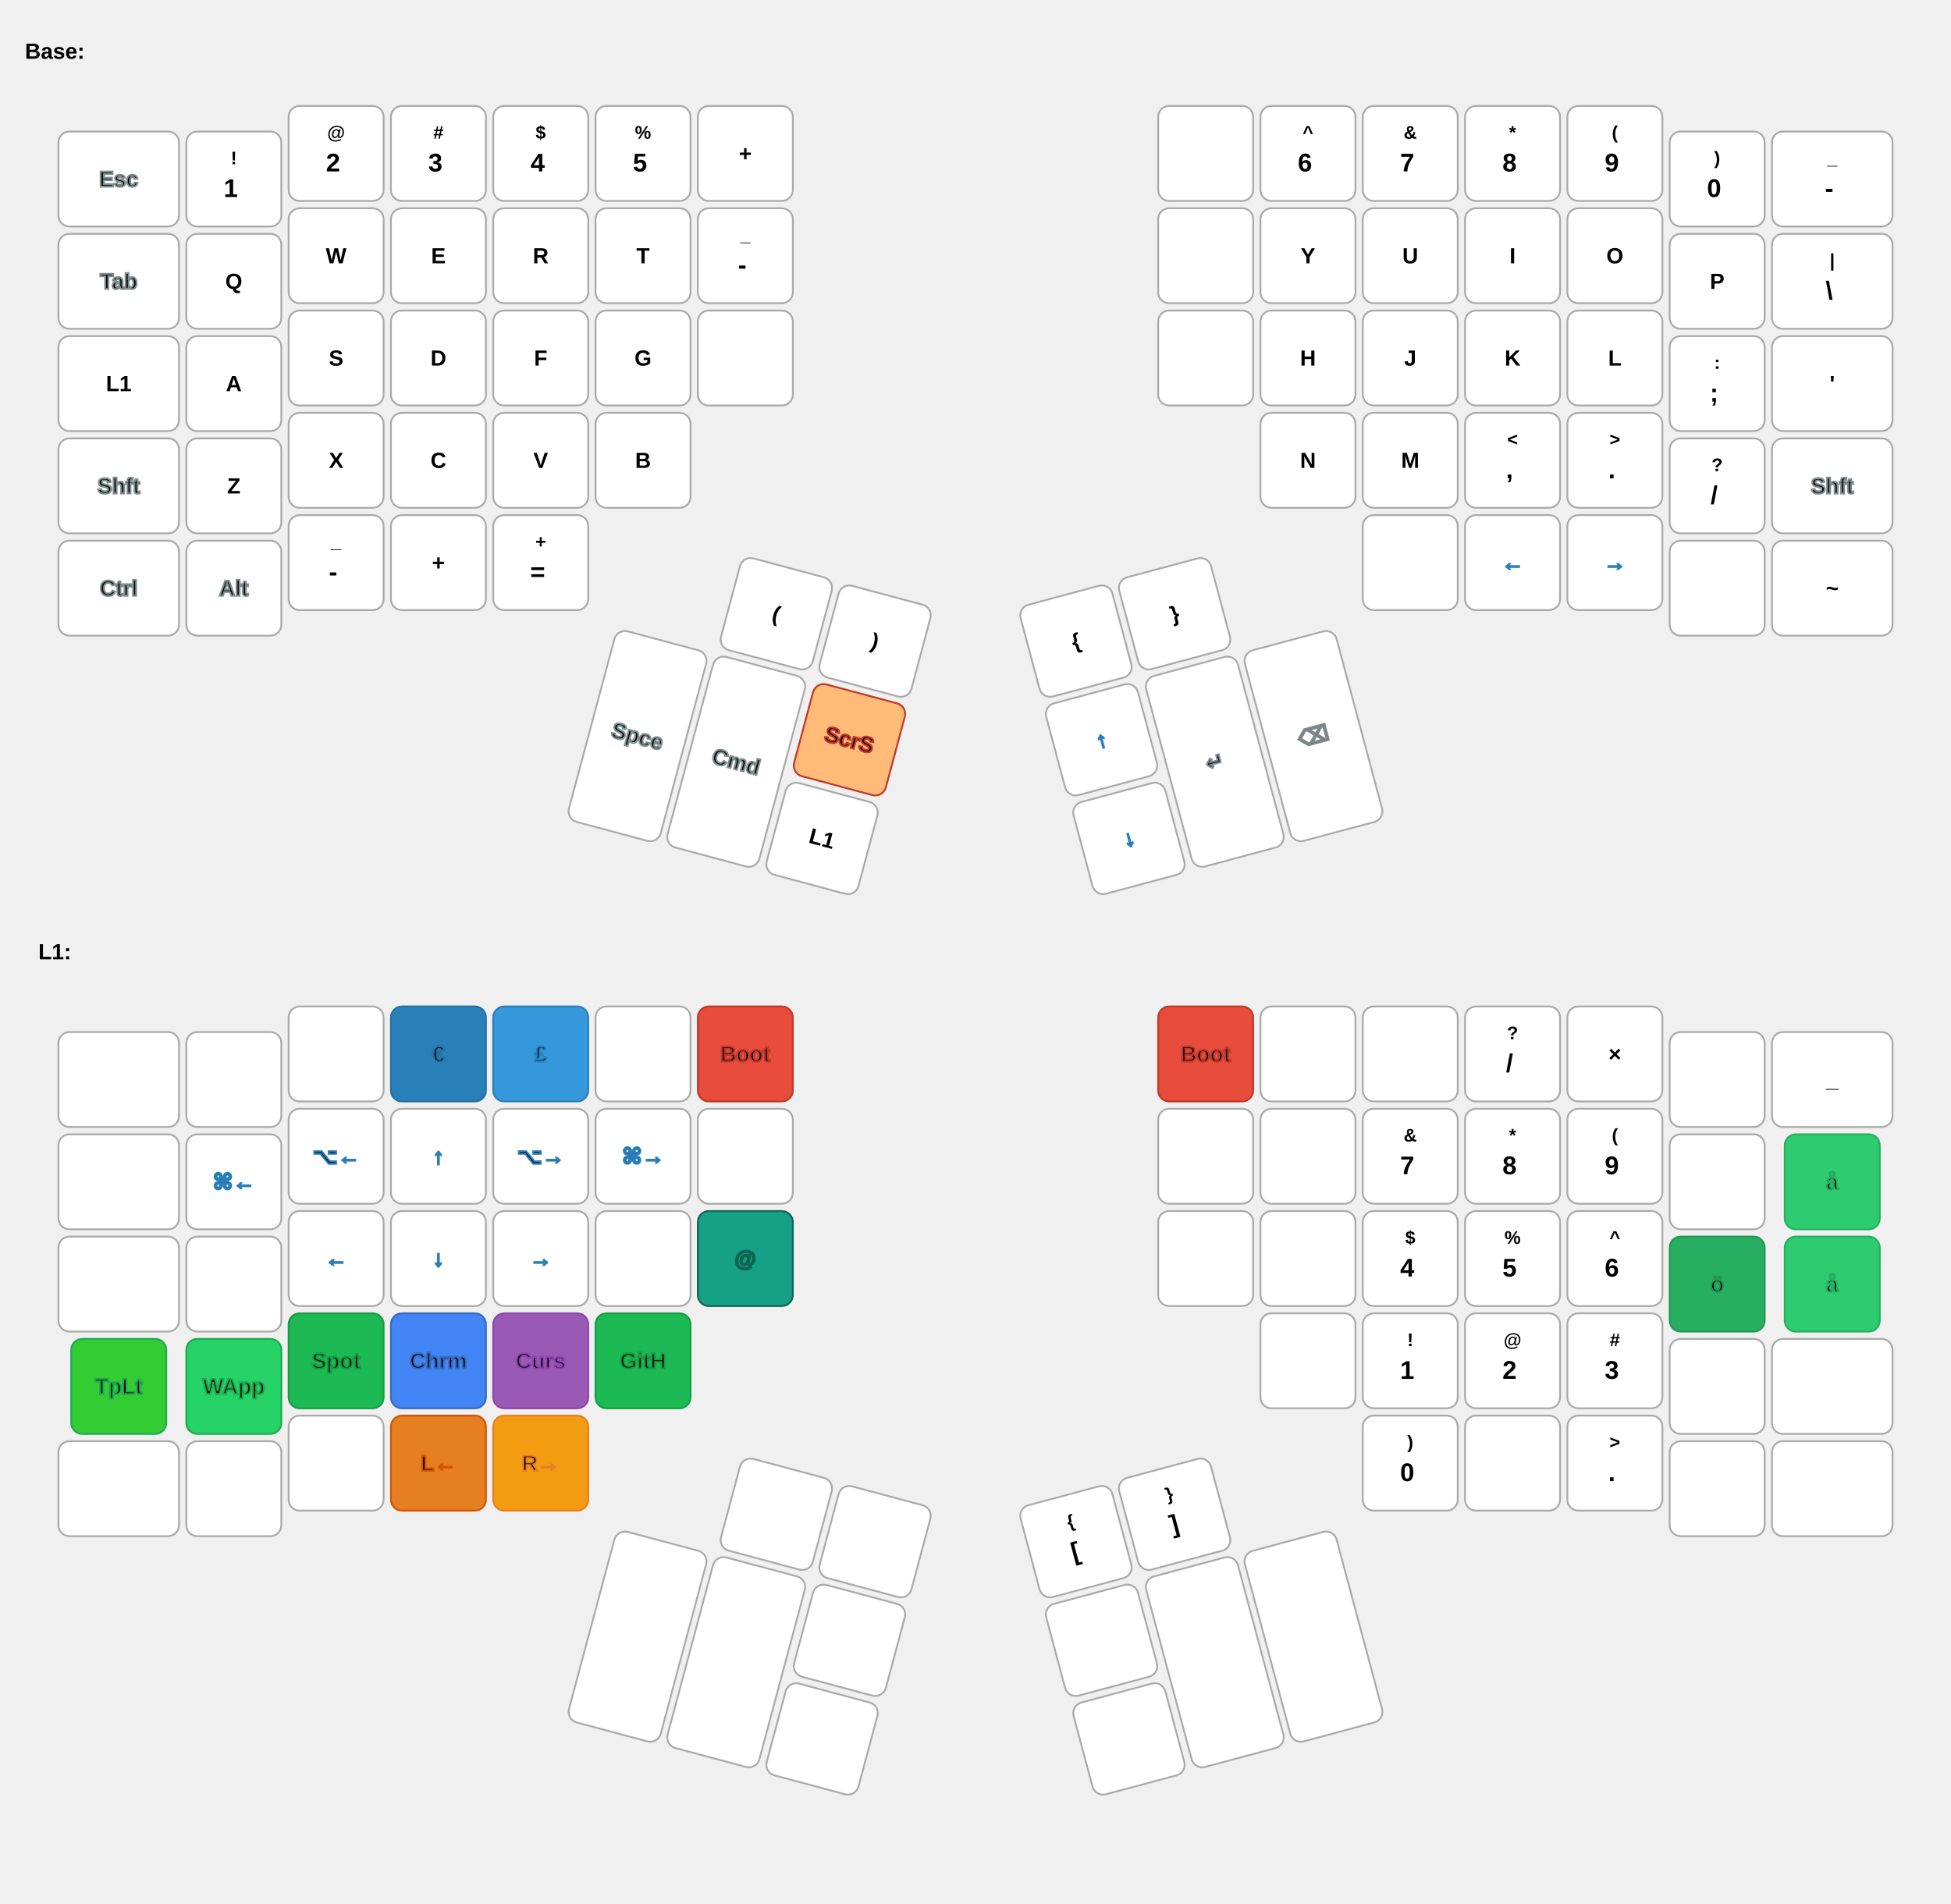
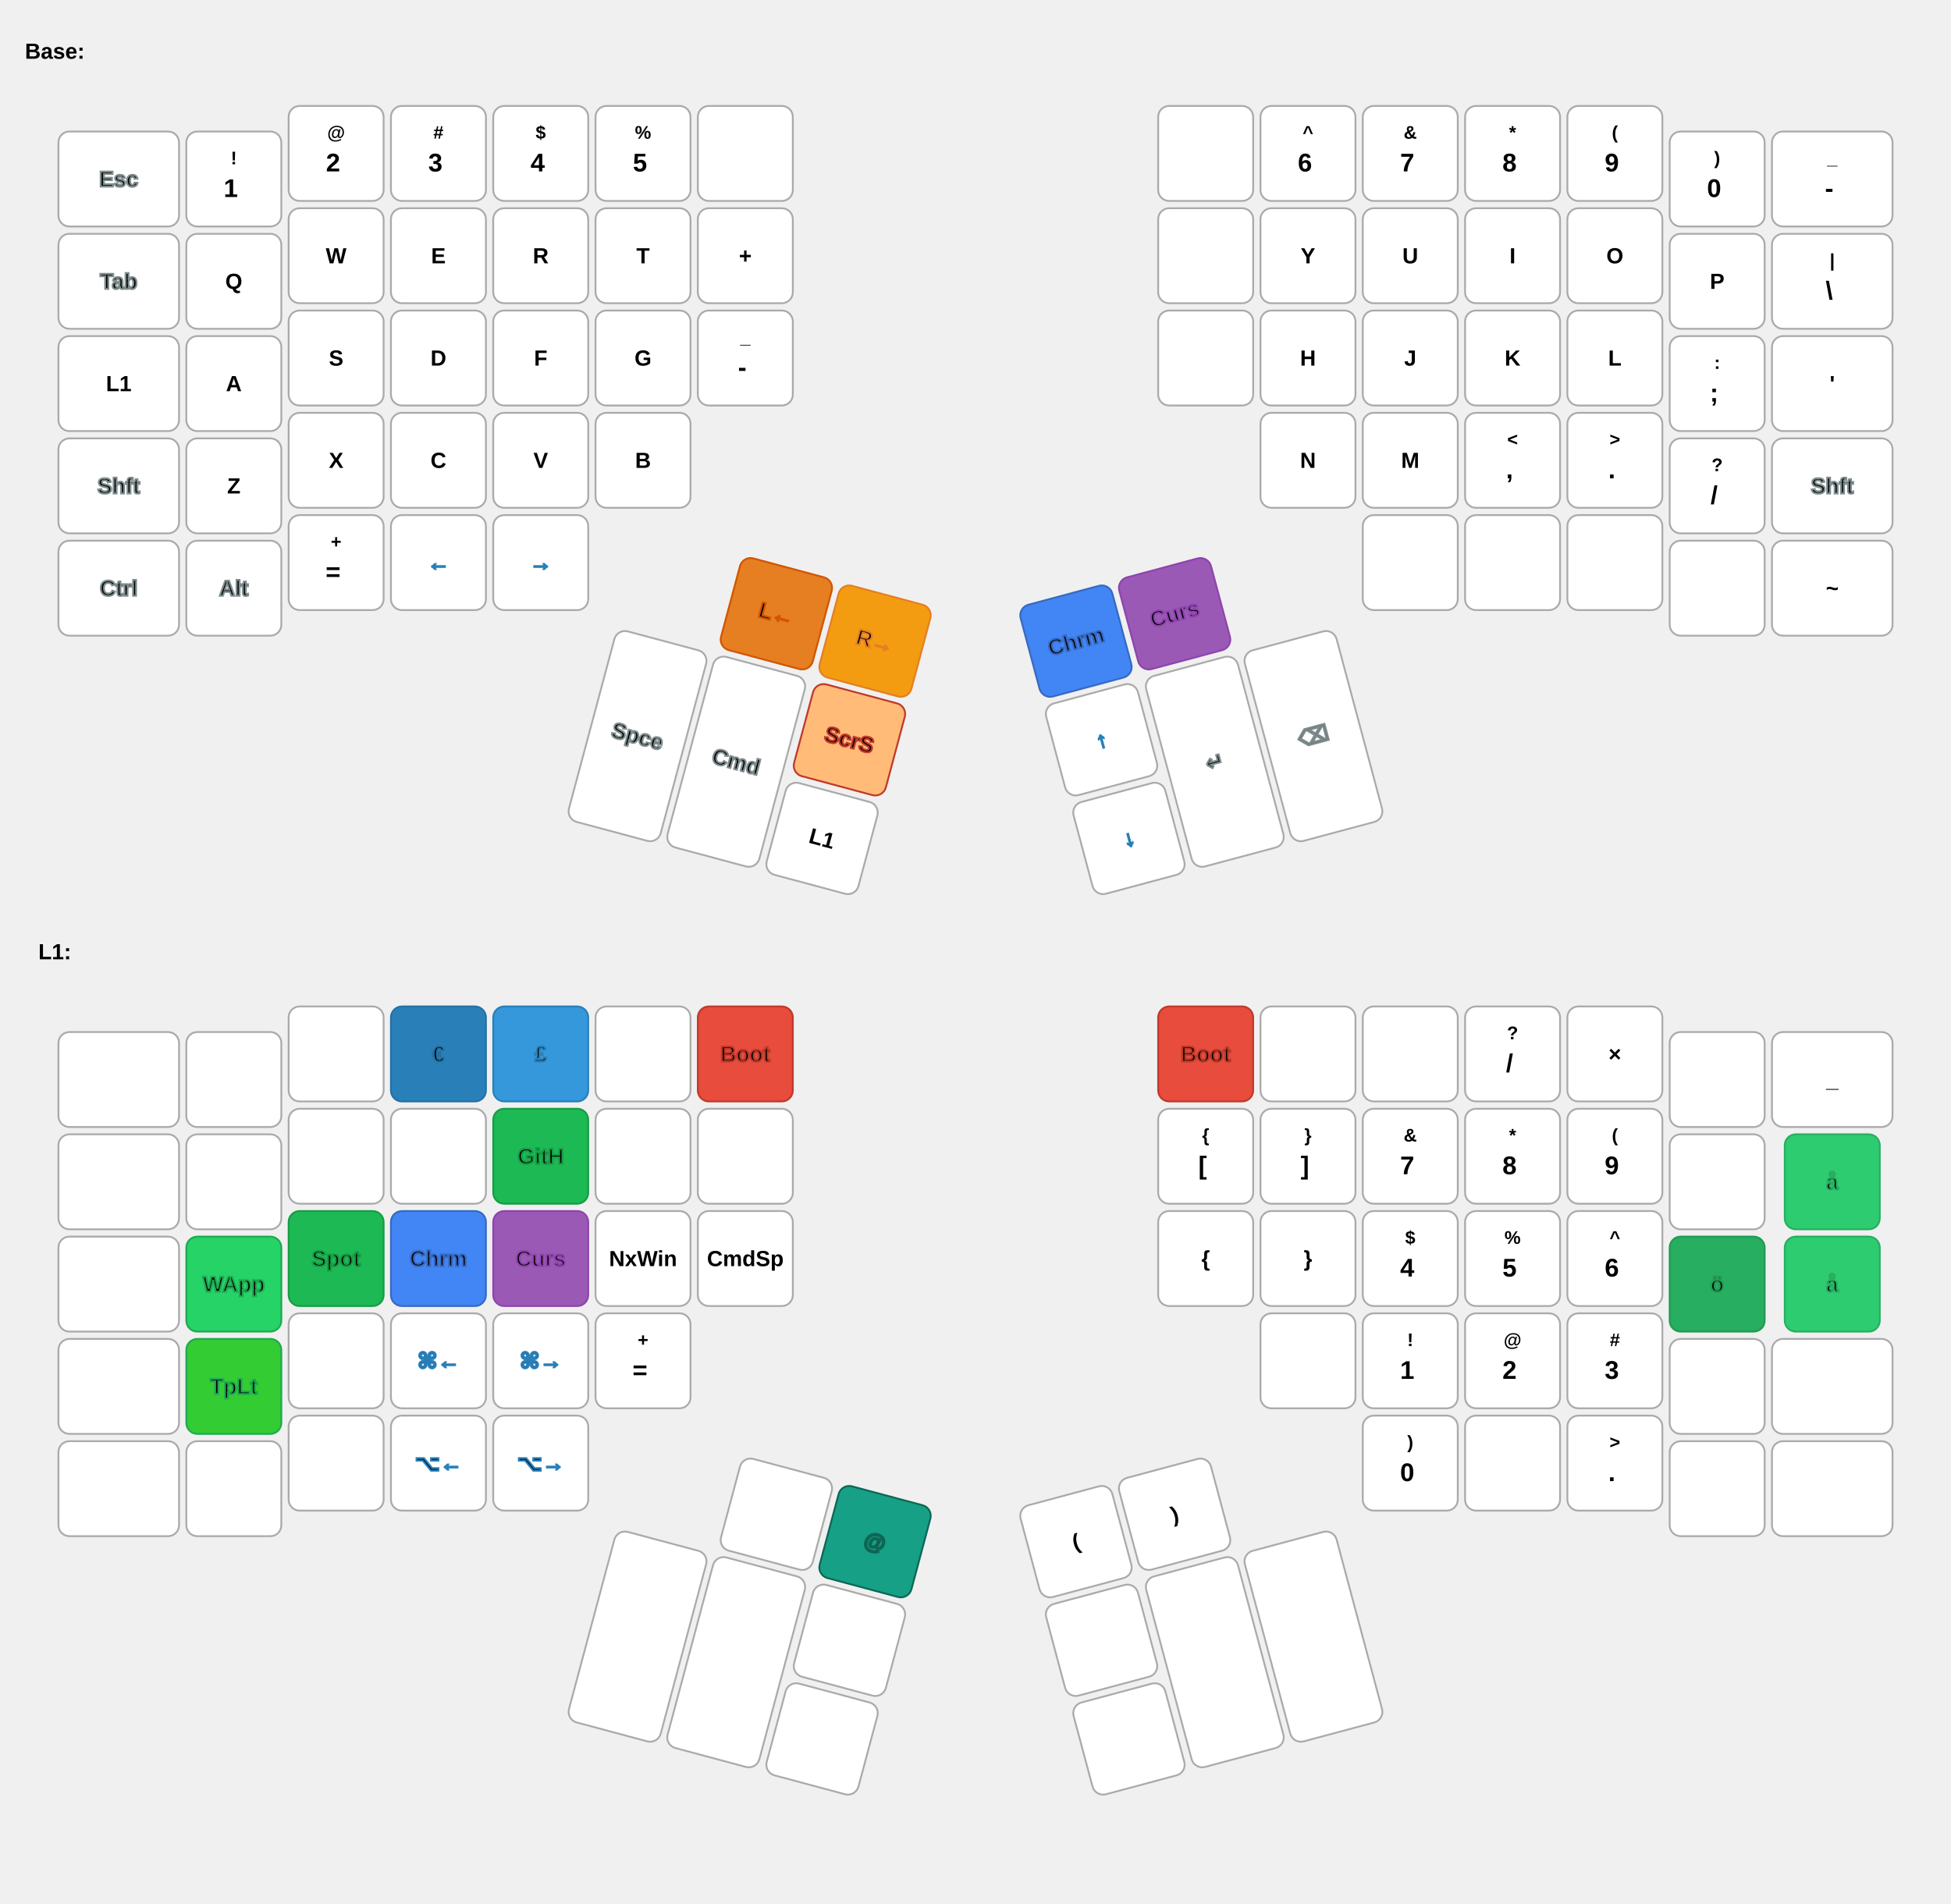
<svg xmlns="http://www.w3.org/2000/svg" width="1068" height="1042" viewBox="0 0 1068 1042" class="keymap">
  <style>/* Base key style */
.key {
  fill: #ffffff;
  stroke: #aaaaaa;
  stroke-width: 1;
}

/* Layer title styling */
.layer-label {
  font-weight: bold;
  font-size: 18px;
  fill: #333333;
  font-family: 'Arial', sans-serif;
}

/* Text styling */
text {
  font-family: 'Arial', sans-serif;
  fill: #000000;
  text-anchor: middle;
  dominant-baseline: central;
  font-weight: 700;
  stroke: none;
} 
/* App shortcuts */
.WhatsApp-key {
  fill: #25D366 !important;
  stroke: #1EA952 !important;
}

.WhatsApp-key rect, rect.WhatsApp-key {
  fill: #25D366 !important;
  stroke: #1EA952 !important;
}

.Spotify-key {
  fill: #1DB954 !important;
  stroke: #169D45 !important;
}

.Spotify-key rect, rect.Spotify-key {
  fill: #1DB954 !important;
  stroke: #169D45 !important;
}

.Chrome-key {
  fill: #4285F4 !important;
  stroke: #366AC1 !important;
}

.Chrome-key rect, rect.Chrome-key {
  fill: #4285F4 !important;
  stroke: #366AC1 !important;
}

.Cursor-key {
  fill: #9B59B6 !important;
  stroke: #8E44AD !important;
}

.Cursor-key rect, rect.Cursor-key {
  fill: #9B59B6 !important;
  stroke: #8E44AD !important;
}

.GitHub-key {
  fill: #1DB954 !important;
  stroke: #169D45 !important;
}

.GitHub-key rect, rect.GitHub-key {
  fill: #1DB954 !important;
  stroke: #169D45 !important;
}

.topLeft-key {
  fill: #33cc33 !important;
  stroke: #1EA952 !important;
}

.topLeft-key rect, rect.topLeft-key {
  fill: #33cc33 !important;
  stroke: #1EA952 !important;
}

.LeftScr-key {
  fill: #E67E22 !important;
  stroke: #D35400 !important;
}

.LeftScr-key rect, rect.LeftScr-key {
  fill: #E67E22 !important;
  stroke: #D35400 !important;
}

.RightScr-key {
  fill: #F39C12 !important;
  stroke: #E67E22 !important;
}

.RightScr-key rect, rect.RightScr-key {
  fill: #F39C12 !important;
  stroke: #E67E22 !important;
}

/* Currency symbols */
.euro-key {
  fill: #2980B9 !important;
  stroke: #2471A3 !important;
}

.euro-key rect, rect.euro-key {
  fill: #2980B9 !important;
  stroke: #2471A3 !important;
}

.pound-key {
  fill: #3498DB !important;
  stroke: #2980B9 !important;
}

.pound-key rect, rect.pound-key {
  fill: #3498DB !important;
  stroke: #2980B9 !important;
}

/* System keys */
.BOOT-key {
  fill: #E74C3C !important;
  stroke: #C0392B !important;
}

.BOOT-key rect, rect.BOOT-key {
  fill: #E74C3C !important;
  stroke: #C0392B !important;
}

.Fn1-key {
  fill: #9B59B6 !important;
  stroke: #8E44AD !important;
}

.Fn1-key rect, rect.Fn1-key {
  fill: #9B59B6 !important;
  stroke: #8E44AD !important;
}

.Fn2-key {
  fill: #8E44AD !important;
  stroke: #7D3C98 !important;
}

.Fn2-key rect, rect.Fn2-key {
  fill: #8E44AD !important;
  stroke: #7D3C98 !important;
}

/* Special characters */
.Email-key {
  fill: #16A085 !important;
  stroke: #0E6655 !important;
}

.Email-key rect, rect.Email-key {
  fill: #16A085 !important;
  stroke: #0E6655 !important;
}

.o-umlaut-key {
  fill: #27AE60 !important;
  stroke: #229954 !important;
}

.o-umlaut-key rect, rect.o-umlaut-key {
  fill: #27AE60 !important;
  stroke: #229954 !important;
}

.a-ring-key {
  fill: #2ECC71 !important;
  stroke: #27AE60 !important;
}

.a-ring-key rect, rect.a-ring-key {
  fill: #2ECC71 !important;
  stroke: #27AE60 !important;
}

/* Navigation keys */
.arrow-key {
  fill: #3498DB !important;
  stroke: #2980B9 !important;
}

.arrow-key rect, rect.arrow-key {
  fill: #3498DB !important;
  stroke: #2980B9 !important;
}

/* Screenshot */
.Screenshot-key {
  fill: #ffbb77 !important;
  stroke: #C0392B !important;
}

.Screenshot-key rect, rect.Screenshot-key {
  fill: #ffbb77 !important;
  stroke: #C0392B !important;
}

/* Modifiers */
.mod-key {
  fill: #95A5A6 !important;
  stroke: #7F8C8D !important;
}

.mod-key rect, rect.mod-key {
  fill: #95A5A6 !important;
  stroke: #7F8C8D !important;
}

/* Font adjustments to make text more solid */
text, tspan {
  font-family: 'Arial', sans-serif !important;
  font-weight: 700 !important;
  fill: #000000 !important;
  stroke: none !important;
  text-rendering: geometricPrecision !important;
}

/* Ensure all key text is black and bold */
.key text, .key tspan {
  fill: #000000 !important;
  font-weight: 700 !important;
}

/* Make text on colored keys more readable */
.WhatsApp-key text, .WhatsApp-key tspan,
.Spotify-key text, .Spotify-key tspan,
.Chrome-key text, .Chrome-key tspan,
.Cursor-key text, .Cursor-key tspan,
.GitHub-key text, .GitHub-key tspan,
.topLeft-key text, .topLeft-key tspan,
.LeftScr-key text, .LeftScr-key tspan,
.RightScr-key text, .RightScr-key tspan,
.euro-key text, .euro-key tspan,
.pound-key text, .pound-key tspan,
.BOOT-key text, .BOOT-key tspan,
.Fn1-key text, .Fn1-key tspan,
.Fn2-key text, .Fn2-key tspan,
.Email-key text, .Email-key tspan,
.o-umlaut-key text, .o-umlaut-key tspan,
.a-ring-key text, .a-ring-key tspan,
.arrow-key text, .arrow-key tspan,
.Screenshot-key text, .Screenshot-key tspan,
.mod-key text, .mod-key tspan {
  fill: #000000 !important;
  font-weight: 700 !important;
}

/* Shifted symbols styling */
.shifted {
  fill: #555555 !important;
  font-weight: 700 !important;
  font-size: 10px !important;
}

/* Position the shifted symbols above the main key label */
.key text.shifted {
  dominant-baseline: hanging !important;
}

/* Add CSS for dual-labeled keys */
.dual-label {
  position: relative;
  display: block;
}

.primary-label {
  font-size: 14px;
  font-weight: 700;
  text-anchor: middle;
  dominant-baseline: central;
  fill: #000000;
}

.shifted-label {
  font-size: 10px;
  font-weight: 700;
  text-anchor: middle;
  dominant-baseline: hanging;
  fill: #444444;
} </style>
  <g transform="translate(30, 0)" class="layer-Base">
    <text x="0" y="28" class="label" id="Base">Base:</text>
    <g transform="translate(0, 56)">
      <g transform="translate(35, 42)" class="key keypos-0">
        <rect rx="6" ry="6" x="-33" y="-26" width="66" height="52" class="key" />
        <text x="0" y="0" class="key tap">
          <tspan class="mod-key">Esc</tspan>
        </text>
      </g>
      <g transform="translate(98, 42)" class="key keypos-1">
        <rect rx="6" ry="6" x="-26" y="-26" width="52" height="52" class="key" />
        <text x="0" y="0" class="key tap">
          <tspan class="primary-label" y="5">1</tspan>
          <tspan class="shifted-label" x="0" y="-15">!</tspan>
        </text>
      </g>
      <g transform="translate(154, 28)" class="key keypos-2">
        <rect rx="6" ry="6" x="-26" y="-26" width="52" height="52" class="key" />
        <text x="0" y="0" class="key tap">
          <tspan class="primary-label" y="5">2</tspan>
          <tspan class="shifted-label" x="0" y="-15">@</tspan>
        </text>
      </g>
      <g transform="translate(210, 28)" class="key keypos-3">
        <rect rx="6" ry="6" x="-26" y="-26" width="52" height="52" class="key" />
        <text x="0" y="0" class="key tap">
          <tspan class="primary-label" y="5">3</tspan>
          <tspan class="shifted-label" x="0" y="-15">#</tspan>
        </text>
      </g>
      <g transform="translate(266, 28)" class="key keypos-4">
        <rect rx="6" ry="6" x="-26" y="-26" width="52" height="52" class="key" />
        <text x="0" y="0" class="key tap">
          <tspan class="primary-label" y="5">4</tspan>
          <tspan class="shifted-label" x="0" y="-15">$</tspan>
        </text>
      </g>
      <g transform="translate(322, 28)" class="key keypos-5">
        <rect rx="6" ry="6" x="-26" y="-26" width="52" height="52" class="key" />
        <text x="0" y="0" class="key tap">
          <tspan class="primary-label" y="5">5</tspan>
          <tspan class="shifted-label" x="0" y="-15">%</tspan>
        </text>
      </g>
      <g transform="translate(378, 28)" class="key keypos-6">
        <rect rx="6" ry="6" x="-26" y="-26" width="52" height="52" class="key" />
-         <text x="0" y="0" class="key tap">+</text>
      </g>
      <g transform="translate(630, 28)" class="key keypos-7">
        <rect rx="6" ry="6" x="-26" y="-26" width="52" height="52" class="key" />
      </g>
      <g transform="translate(686, 28)" class="key keypos-8">
        <rect rx="6" ry="6" x="-26" y="-26" width="52" height="52" class="key" />
        <text x="0" y="0" class="key tap">
          <tspan class="primary-label" y="5">6</tspan>
          <tspan class="shifted-label" x="0" y="-15">^</tspan>
        </text>
      </g>
      <g transform="translate(742, 28)" class="key keypos-9">
        <rect rx="6" ry="6" x="-26" y="-26" width="52" height="52" class="key" />
        <text x="0" y="0" class="key tap">
          <tspan class="primary-label" y="5">7</tspan>
          <tspan class="shifted-label" x="0" y="-15">&amp;</tspan>
        </text>
      </g>
      <g transform="translate(798, 28)" class="key keypos-10">
        <rect rx="6" ry="6" x="-26" y="-26" width="52" height="52" class="key" />
        <text x="0" y="0" class="key tap">
          <tspan class="primary-label" y="5">8</tspan>
          <tspan class="shifted-label" x="0" y="-15">*</tspan>
        </text>
      </g>
      <g transform="translate(854, 28)" class="key keypos-11">
        <rect rx="6" ry="6" x="-26" y="-26" width="52" height="52" class="key" />
        <text x="0" y="0" class="key tap">
          <tspan class="primary-label" y="5">9</tspan>
          <tspan class="shifted-label" x="0" y="-15">(</tspan>
        </text>
      </g>
      <g transform="translate(910, 42)" class="key keypos-12">
        <rect rx="6" ry="6" x="-26" y="-26" width="52" height="52" class="key" />
        <text x="0" y="0" class="key tap">
          <tspan class="primary-label" y="5">0</tspan>
          <tspan class="shifted-label" x="0" y="-15">)</tspan>
        </text>
      </g>
      <g transform="translate(973, 42)" class="key keypos-13">
        <rect rx="6" ry="6" x="-33" y="-26" width="66" height="52" class="key" />
        <text x="0" y="0" class="key tap">
          <tspan class="primary-label" y="5">-</tspan>
          <tspan class="shifted-label" x="0" y="-15">_</tspan>
        </text>
      </g>
      <g transform="translate(35, 98)" class="key keypos-14">
        <rect rx="6" ry="6" x="-33" y="-26" width="66" height="52" class="key" />
        <text x="0" y="0" class="key tap">
          <tspan class="mod-key">Tab</tspan>
        </text>
      </g>
      <g transform="translate(98, 98)" class="key keypos-15">
        <rect rx="6" ry="6" x="-26" y="-26" width="52" height="52" class="key" />
        <text x="0" y="0" class="key tap">Q</text>
      </g>
      <g transform="translate(154, 84)" class="key keypos-16">
        <rect rx="6" ry="6" x="-26" y="-26" width="52" height="52" class="key" />
        <text x="0" y="0" class="key tap">W</text>
      </g>
      <g transform="translate(210, 84)" class="key keypos-17">
        <rect rx="6" ry="6" x="-26" y="-26" width="52" height="52" class="key" />
        <text x="0" y="0" class="key tap">E</text>
      </g>
      <g transform="translate(266, 84)" class="key keypos-18">
        <rect rx="6" ry="6" x="-26" y="-26" width="52" height="52" class="key" />
        <text x="0" y="0" class="key tap">R</text>
      </g>
      <g transform="translate(322, 84)" class="key keypos-19">
        <rect rx="6" ry="6" x="-26" y="-26" width="52" height="52" class="key" />
        <text x="0" y="0" class="key tap">T</text>
      </g>
      <g transform="translate(378, 84)" class="key keypos-20">
        <rect rx="6" ry="6" x="-26" y="-26" width="52" height="52" class="key" />
-         <text x="0" y="0" class="key tap">
-           <tspan class="primary-label" y="5">-</tspan>
-           <tspan class="shifted-label" x="0" y="-15">_</tspan>
-         </text>
+         <text x="0" y="0" class="key tap">+</text>
      </g>
      <g transform="translate(630, 84)" class="key keypos-21">
        <rect rx="6" ry="6" x="-26" y="-26" width="52" height="52" class="key" />
      </g>
      <g transform="translate(686, 84)" class="key keypos-22">
        <rect rx="6" ry="6" x="-26" y="-26" width="52" height="52" class="key" />
        <text x="0" y="0" class="key tap">Y</text>
      </g>
      <g transform="translate(742, 84)" class="key keypos-23">
        <rect rx="6" ry="6" x="-26" y="-26" width="52" height="52" class="key" />
        <text x="0" y="0" class="key tap">U</text>
      </g>
      <g transform="translate(798, 84)" class="key keypos-24">
        <rect rx="6" ry="6" x="-26" y="-26" width="52" height="52" class="key" />
        <text x="0" y="0" class="key tap">I</text>
      </g>
      <g transform="translate(854, 84)" class="key keypos-25">
        <rect rx="6" ry="6" x="-26" y="-26" width="52" height="52" class="key" />
        <text x="0" y="0" class="key tap">O</text>
      </g>
      <g transform="translate(910, 98)" class="key keypos-26">
        <rect rx="6" ry="6" x="-26" y="-26" width="52" height="52" class="key" />
        <text x="0" y="0" class="key tap">P</text>
      </g>
      <g transform="translate(973, 98)" class="key keypos-27">
        <rect rx="6" ry="6" x="-33" y="-26" width="66" height="52" class="key" />
        <text x="0" y="0" class="key tap">
          <tspan class="primary-label" y="5">\</tspan>
          <tspan class="shifted-label" x="0" y="-15">|</tspan>
        </text>
      </g>
      <g transform="translate(35, 154)" class="key keypos-28">
        <rect rx="6" ry="6" x="-33" y="-26" width="66" height="52" class="key" />
        <a href="#L1">
          <text x="0" y="0" class="key tap layer-activator">L1</text>
        </a>
      </g>
      <g transform="translate(98, 154)" class="key keypos-29">
        <rect rx="6" ry="6" x="-26" y="-26" width="52" height="52" class="key" />
        <text x="0" y="0" class="key tap">A</text>
      </g>
      <g transform="translate(154, 140)" class="key keypos-30">
        <rect rx="6" ry="6" x="-26" y="-26" width="52" height="52" class="key" />
        <text x="0" y="0" class="key tap">S</text>
      </g>
      <g transform="translate(210, 140)" class="key keypos-31">
        <rect rx="6" ry="6" x="-26" y="-26" width="52" height="52" class="key" />
        <text x="0" y="0" class="key tap">D</text>
      </g>
      <g transform="translate(266, 140)" class="key keypos-32">
        <rect rx="6" ry="6" x="-26" y="-26" width="52" height="52" class="key" />
        <text x="0" y="0" class="key tap">F</text>
      </g>
      <g transform="translate(322, 140)" class="key keypos-33">
        <rect rx="6" ry="6" x="-26" y="-26" width="52" height="52" class="key" />
        <text x="0" y="0" class="key tap">G</text>
      </g>
      <g transform="translate(378, 140)" class="key keypos-34">
        <rect rx="6" ry="6" x="-26" y="-26" width="52" height="52" class="key" />
+         <text x="0" y="0" class="key tap">
+           <tspan class="primary-label" y="5">-</tspan>
+           <tspan class="shifted-label" x="0" y="-15">_</tspan>
+         </text>
      </g>
      <g transform="translate(395, 280) rotate(15.0)" class="key keypos-35">
-         <rect rx="6" ry="6" x="-26" y="-26" width="52" height="52" class="key" />
-         <text x="0" y="0" class="key tap">(</text>
+         <rect class="LeftScr-key" x="-26" y="-26" width="52" height="52" rx="6" ry="6" />
+         <text x="0" y="0" class="key tap">
+           <tspan class="LeftScr-key">L←</tspan>
+         </text>
      </g>
      <g transform="translate(449, 295) rotate(15.0)" class="key keypos-36">
-         <rect rx="6" ry="6" x="-26" y="-26" width="52" height="52" class="key" />
-         <text x="0" y="0" class="key tap">)</text>
+         <rect class="RightScr-key" x="-26" y="-26" width="52" height="52" rx="6" ry="6" />
+         <text x="0" y="0" class="key tap">
+           <tspan class="RightScr-key">R→</tspan>
+         </text>
      </g>
      <g transform="translate(559, 295) rotate(-15.0)" class="key keypos-37">
-         <rect rx="6" ry="6" x="-26" y="-26" width="52" height="52" class="key" />
-         <text x="0" y="0" class="key tap">{</text>
+         <rect class="Chrome-key" x="-26" y="-26" width="52" height="52" rx="6" ry="6" />
+         <text x="0" y="0" class="key tap">
+           <tspan class="Chrome-key">Chrm</tspan>
+         </text>
      </g>
      <g transform="translate(613, 280) rotate(-15.0)" class="key keypos-38">
-         <rect rx="6" ry="6" x="-26" y="-26" width="52" height="52" class="key" />
-         <text x="0" y="0" class="key tap">}</text>
+         <rect class="Cursor-key" x="-26" y="-26" width="52" height="52" rx="6" ry="6" />
+         <text x="0" y="0" class="key tap">
+           <tspan class="Cursor-key">Curs</tspan>
+         </text>
      </g>
      <g transform="translate(630, 140)" class="key keypos-39">
        <rect rx="6" ry="6" x="-26" y="-26" width="52" height="52" class="key" />
      </g>
      <g transform="translate(686, 140)" class="key keypos-40">
        <rect rx="6" ry="6" x="-26" y="-26" width="52" height="52" class="key" />
        <text x="0" y="0" class="key tap">H</text>
      </g>
      <g transform="translate(742, 140)" class="key keypos-41">
        <rect rx="6" ry="6" x="-26" y="-26" width="52" height="52" class="key" />
        <text x="0" y="0" class="key tap">J</text>
      </g>
      <g transform="translate(798, 140)" class="key keypos-42">
        <rect rx="6" ry="6" x="-26" y="-26" width="52" height="52" class="key" />
        <text x="0" y="0" class="key tap">K</text>
      </g>
      <g transform="translate(854, 140)" class="key keypos-43">
        <rect rx="6" ry="6" x="-26" y="-26" width="52" height="52" class="key" />
        <text x="0" y="0" class="key tap">L</text>
      </g>
      <g transform="translate(910, 154)" class="key keypos-44">
        <rect rx="6" ry="6" x="-26" y="-26" width="52" height="52" class="key" />
        <text x="0" y="0" class="key tap">
          <tspan class="primary-label" y="5">;</tspan>
          <tspan class="shifted-label" x="0" y="-15">:</tspan>
        </text>
      </g>
      <g transform="translate(973, 154)" class="key keypos-45">
        <rect rx="6" ry="6" x="-33" y="-26" width="66" height="52" class="key" />
        <text x="0" y="0" class="key tap">'</text>
      </g>
      <g transform="translate(35, 210)" class="key keypos-46">
        <rect rx="6" ry="6" x="-33" y="-26" width="66" height="52" class="key" />
        <text x="0" y="0" class="key tap">
          <tspan class="mod-key">Shft</tspan>
        </text>
      </g>
      <g transform="translate(98, 210)" class="key keypos-47">
        <rect rx="6" ry="6" x="-26" y="-26" width="52" height="52" class="key" />
        <text x="0" y="0" class="key tap">Z</text>
      </g>
      <g transform="translate(154, 196)" class="key keypos-48">
        <rect rx="6" ry="6" x="-26" y="-26" width="52" height="52" class="key" />
        <text x="0" y="0" class="key tap">X</text>
      </g>
      <g transform="translate(210, 196)" class="key keypos-49">
        <rect rx="6" ry="6" x="-26" y="-26" width="52" height="52" class="key" />
        <text x="0" y="0" class="key tap">C</text>
      </g>
      <g transform="translate(266, 196)" class="key keypos-50">
        <rect rx="6" ry="6" x="-26" y="-26" width="52" height="52" class="key" />
        <text x="0" y="0" class="key tap">V</text>
      </g>
      <g transform="translate(322, 196)" class="key keypos-51">
        <rect rx="6" ry="6" x="-26" y="-26" width="52" height="52" class="key" />
        <text x="0" y="0" class="key tap">B</text>
      </g>
      <g transform="translate(435, 349) rotate(15.0)" class="key keypos-52">
        <rect class="Screenshot-key" x="-26" y="-26" width="52" height="52" rx="6" ry="6" />
        <text x="0" y="0" class="key tap">
          <tspan class="Screenshot-key">ScrS</tspan>
        </text>
      </g>
      <g transform="translate(573, 349) rotate(-15.0)" class="key keypos-53">
        <rect rx="6" ry="6" x="-26" y="-26" width="52" height="52" class="key" />
        <text x="0" y="0" class="key tap">
          <tspan class="arrow-key">↑</tspan>
        </text>
      </g>
      <g transform="translate(686, 196)" class="key keypos-54">
        <rect rx="6" ry="6" x="-26" y="-26" width="52" height="52" class="key" />
        <text x="0" y="0" class="key tap">N</text>
      </g>
      <g transform="translate(742, 196)" class="key keypos-55">
        <rect rx="6" ry="6" x="-26" y="-26" width="52" height="52" class="key" />
        <text x="0" y="0" class="key tap">M</text>
      </g>
      <g transform="translate(798, 196)" class="key keypos-56">
        <rect rx="6" ry="6" x="-26" y="-26" width="52" height="52" class="key" />
        <text x="0" y="0" class="key tap">
          <tspan class="primary-label" y="5">,</tspan>
          <tspan class="shifted-label" x="0" y="-15">&lt;</tspan>
        </text>
      </g>
      <g transform="translate(854, 196)" class="key keypos-57">
        <rect rx="6" ry="6" x="-26" y="-26" width="52" height="52" class="key" />
        <text x="0" y="0" class="key tap">
          <tspan class="primary-label" y="5">.</tspan>
          <tspan class="shifted-label" x="0" y="-15">&gt;</tspan>
        </text>
      </g>
      <g transform="translate(910, 210)" class="key keypos-58">
        <rect rx="6" ry="6" x="-26" y="-26" width="52" height="52" class="key" />
        <text x="0" y="0" class="key tap">
          <tspan class="primary-label" y="5">/</tspan>
          <tspan class="shifted-label" x="0" y="-15">?</tspan>
        </text>
      </g>
      <g transform="translate(973, 210)" class="key keypos-59">
        <rect rx="6" ry="6" x="-33" y="-26" width="66" height="52" class="key" />
        <text x="0" y="0" class="key tap">
          <tspan class="mod-key">Shft</tspan>
        </text>
      </g>
      <g transform="translate(35, 266)" class="key keypos-60">
        <rect rx="6" ry="6" x="-33" y="-26" width="66" height="52" class="key" />
        <text x="0" y="0" class="key tap">
          <tspan class="mod-key">Ctrl</tspan>
        </text>
      </g>
      <g transform="translate(98, 266)" class="key keypos-61">
        <rect rx="6" ry="6" x="-26" y="-26" width="52" height="52" class="key" />
        <text x="0" y="0" class="key tap">
          <tspan class="mod-key">Alt</tspan>
        </text>
      </g>
      <g transform="translate(154, 252)" class="key keypos-62">
        <rect rx="6" ry="6" x="-26" y="-26" width="52" height="52" class="key" />
        <text x="0" y="0" class="key tap">
-           <tspan class="primary-label" y="5">-</tspan>
-           <tspan class="shifted-label" x="0" y="-15">_</tspan>
-         </text>
-       </g>
-       <g transform="translate(210, 252)" class="key keypos-63">
-         <rect rx="6" ry="6" x="-26" y="-26" width="52" height="52" class="key" />
-         <text x="0" y="0" class="key tap">+</text>
-       </g>
-       <g transform="translate(266, 252)" class="key keypos-64">
-         <rect rx="6" ry="6" x="-26" y="-26" width="52" height="52" class="key" />
-         <text x="0" y="0" class="key tap">
          <tspan class="primary-label" y="5">=</tspan>
          <tspan class="shifted-label" x="0" y="-15">+</tspan>
+         </text>
+       </g>
+       <g transform="translate(210, 252)" class="key keypos-63">
+         <rect rx="6" ry="6" x="-26" y="-26" width="52" height="52" class="key" />
+         <text x="0" y="0" class="key tap">
+           <tspan class="arrow-key">←</tspan>
+         </text>
+       </g>
+       <g transform="translate(266, 252)" class="key keypos-64">
+         <rect rx="6" ry="6" x="-26" y="-26" width="52" height="52" class="key" />
+         <text x="0" y="0" class="key tap">
+           <tspan class="arrow-key">→</tspan>
        </text>
      </g>
      <g transform="translate(319, 347) rotate(15.0)" class="key keypos-65">
        <rect rx="6" ry="6" x="-26" y="-54" width="52" height="108" class="key" />
        <text x="0" y="0" class="key tap">
          <tspan class="mod-key">Spce</tspan>
        </text>
      </g>
      <g transform="translate(373, 361) rotate(15.0)" class="key keypos-66">
        <rect rx="6" ry="6" x="-26" y="-54" width="52" height="108" class="key" />
        <text x="0" y="0" class="key tap">
          <tspan class="mod-key">Cmd</tspan>
        </text>
      </g>
      <g transform="translate(420, 403) rotate(15.0)" class="key keypos-67">
        <rect rx="6" ry="6" x="-26" y="-26" width="52" height="52" class="key" />
        <a href="#L1">
          <text x="0" y="0" class="key tap layer-activator">L1</text>
        </a>
      </g>
      <g transform="translate(588, 403) rotate(-15.0)" class="key keypos-68">
        <rect rx="6" ry="6" x="-26" y="-26" width="52" height="52" class="key" />
        <text x="0" y="0" class="key tap">
          <tspan class="arrow-key">↓</tspan>
        </text>
      </g>
      <g transform="translate(635, 361) rotate(-15.0)" class="key keypos-69">
        <rect rx="6" ry="6" x="-26" y="-54" width="52" height="108" class="key" />
        <text x="0" y="0" class="key tap">
          <tspan class="mod-key">↵</tspan>
        </text>
      </g>
      <g transform="translate(689, 347) rotate(-15.0)" class="key keypos-70">
        <rect rx="6" ry="6" x="-26" y="-54" width="52" height="108" class="key" />
        <text x="0" y="0" class="key tap">
          <tspan class="mod-key">⌫</tspan>
        </text>
      </g>
      <g transform="translate(742, 252)" class="key keypos-71">
        <rect rx="6" ry="6" x="-26" y="-26" width="52" height="52" class="key" />
      </g>
      <g transform="translate(798, 252)" class="key keypos-72">
        <rect rx="6" ry="6" x="-26" y="-26" width="52" height="52" class="key" />
-         <text x="0" y="0" class="key tap">
-           <tspan class="arrow-key">←</tspan>
-         </text>
      </g>
      <g transform="translate(854, 252)" class="key keypos-73">
        <rect rx="6" ry="6" x="-26" y="-26" width="52" height="52" class="key" />
-         <text x="0" y="0" class="key tap">
-           <tspan class="arrow-key">→</tspan>
-         </text>
      </g>
      <g transform="translate(910, 266)" class="key keypos-74">
        <rect rx="6" ry="6" x="-26" y="-26" width="52" height="52" class="key" />
      </g>
      <g transform="translate(973, 266)" class="key keypos-75">
        <rect rx="6" ry="6" x="-33" y="-26" width="66" height="52" class="key" />
        <text x="0" y="0" class="key tap">~</text>
      </g>
    </g>
  </g>
  <g transform="translate(30, 493)" class="layer-L1">
    <text x="0" y="28" class="label" id="L1">L1:</text>
    <g transform="translate(0, 56)">
      <g transform="translate(35, 42)" class="key keypos-0">
        <rect rx="6" ry="6" x="-33" y="-26" width="66" height="52" class="key" />
      </g>
      <g transform="translate(98, 42)" class="key keypos-1">
        <rect rx="6" ry="6" x="-26" y="-26" width="52" height="52" class="key" />
      </g>
      <g transform="translate(154, 28)" class="key keypos-2">
        <rect rx="6" ry="6" x="-26" y="-26" width="52" height="52" class="key" />
      </g>
      <g transform="translate(210, 28)" class="key keypos-3">
        <rect class="euro-key" x="-26" y="-26" width="52" height="52" rx="6" ry="6" />
        <text x="0" y="0" class="key tap">
          <tspan class="euro-key">€</tspan>
        </text>
      </g>
      <g transform="translate(266, 28)" class="key keypos-4">
        <rect class="pound-key" x="-26" y="-26" width="52" height="52" rx="6" ry="6" />
        <text x="0" y="0" class="key tap">
          <tspan class="pound-key">£</tspan>
        </text>
      </g>
      <g transform="translate(322, 28)" class="key keypos-5">
        <rect rx="6" ry="6" x="-26" y="-26" width="52" height="52" class="key" />
      </g>
      <g transform="translate(378, 28)" class="key keypos-6">
        <rect class="BOOT-key" x="-26" y="-26" width="52" height="52" rx="6" ry="6" />
        <text x="0" y="0" class="key tap">
          <tspan class="BOOT-key">Boot</tspan>
        </text>
      </g>
      <g transform="translate(630, 28)" class="key keypos-7">
        <rect class="BOOT-key" x="-26" y="-26" width="52" height="52" rx="6" ry="6" />
        <text x="0" y="0" class="key tap">
          <tspan class="BOOT-key">Boot</tspan>
        </text>
      </g>
      <g transform="translate(686, 28)" class="key keypos-8">
        <rect rx="6" ry="6" x="-26" y="-26" width="52" height="52" class="key" />
      </g>
      <g transform="translate(742, 28)" class="key keypos-9">
        <rect rx="6" ry="6" x="-26" y="-26" width="52" height="52" class="key" />
      </g>
      <g transform="translate(798, 28)" class="key keypos-10">
        <rect rx="6" ry="6" x="-26" y="-26" width="52" height="52" class="key" />
        <text x="0" y="0" class="key tap">
          <tspan class="primary-label" y="5">/</tspan>
          <tspan class="shifted-label" x="0" y="-15">?</tspan>
        </text>
      </g>
      <g transform="translate(854, 28)" class="key keypos-11">
        <rect rx="6" ry="6" x="-26" y="-26" width="52" height="52" class="key" />
        <text x="0" y="0" class="key tap">×</text>
      </g>
      <g transform="translate(910, 42)" class="key keypos-12">
        <rect rx="6" ry="6" x="-26" y="-26" width="52" height="52" class="key" />
      </g>
      <g transform="translate(973, 42)" class="key keypos-13">
        <rect rx="6" ry="6" x="-33" y="-26" width="66" height="52" class="key" />
        <text x="0" y="0" class="key tap">_</text>
      </g>
      <g transform="translate(35, 98)" class="key keypos-14">
        <rect rx="6" ry="6" x="-33" y="-26" width="66" height="52" class="key" />
      </g>
      <g transform="translate(98, 98)" class="key keypos-15">
        <rect rx="6" ry="6" x="-26" y="-26" width="52" height="52" class="key" />
-         <text x="0" y="0" class="key tap">
-           <tspan class="arrow-key">⌘←</tspan>
-         </text>
      </g>
      <g transform="translate(154, 84)" class="key keypos-16">
        <rect rx="6" ry="6" x="-26" y="-26" width="52" height="52" class="key" />
-         <text x="0" y="0" class="key tap">
-           <tspan class="arrow-key">⌥←</tspan>
-         </text>
      </g>
      <g transform="translate(210, 84)" class="key keypos-17">
        <rect rx="6" ry="6" x="-26" y="-26" width="52" height="52" class="key" />
-         <text x="0" y="0" class="key tap">
-           <tspan class="arrow-key">↑</tspan>
-         </text>
      </g>
      <g transform="translate(266, 84)" class="key keypos-18">
-         <rect rx="6" ry="6" x="-26" y="-26" width="52" height="52" class="key" />
-         <text x="0" y="0" class="key tap">
-           <tspan class="arrow-key">⌥→</tspan>
+         <rect class="GitHub-key" x="-26" y="-26" width="52" height="52" rx="6" ry="6" />
+         <text x="0" y="0" class="key tap">
+           <tspan class="GitHub-key">GitH</tspan>
        </text>
      </g>
      <g transform="translate(322, 84)" class="key keypos-19">
        <rect rx="6" ry="6" x="-26" y="-26" width="52" height="52" class="key" />
-         <text x="0" y="0" class="key tap">
-           <tspan class="arrow-key">⌘→</tspan>
-         </text>
      </g>
      <g transform="translate(378, 84)" class="key keypos-20">
        <rect rx="6" ry="6" x="-26" y="-26" width="52" height="52" class="key" />
      </g>
      <g transform="translate(630, 84)" class="key keypos-21">
        <rect rx="6" ry="6" x="-26" y="-26" width="52" height="52" class="key" />
+         <text x="0" y="0" class="key tap">
+           <tspan class="primary-label" y="5">[</tspan>
+           <tspan class="shifted-label" x="0" y="-15">{</tspan>
+         </text>
      </g>
      <g transform="translate(686, 84)" class="key keypos-22">
        <rect rx="6" ry="6" x="-26" y="-26" width="52" height="52" class="key" />
+         <text x="0" y="0" class="key tap">
+           <tspan class="primary-label" y="5">]</tspan>
+           <tspan class="shifted-label" x="0" y="-15">}</tspan>
+         </text>
      </g>
      <g transform="translate(742, 84)" class="key keypos-23">
        <rect rx="6" ry="6" x="-26" y="-26" width="52" height="52" class="key" />
        <text x="0" y="0" class="key tap">
          <tspan class="primary-label" y="5">7</tspan>
          <tspan class="shifted-label" x="0" y="-15">&amp;</tspan>
        </text>
      </g>
      <g transform="translate(798, 84)" class="key keypos-24">
        <rect rx="6" ry="6" x="-26" y="-26" width="52" height="52" class="key" />
        <text x="0" y="0" class="key tap">
          <tspan class="primary-label" y="5">8</tspan>
          <tspan class="shifted-label" x="0" y="-15">*</tspan>
        </text>
      </g>
      <g transform="translate(854, 84)" class="key keypos-25">
        <rect rx="6" ry="6" x="-26" y="-26" width="52" height="52" class="key" />
        <text x="0" y="0" class="key tap">
          <tspan class="primary-label" y="5">9</tspan>
          <tspan class="shifted-label" x="0" y="-15">(</tspan>
        </text>
      </g>
      <g transform="translate(910, 98)" class="key keypos-26">
        <rect rx="6" ry="6" x="-26" y="-26" width="52" height="52" class="key" />
      </g>
      <g transform="translate(973, 98)" class="key keypos-27">
        <rect class="a-ring-key" x="-26" y="-26" width="52" height="52" rx="6" ry="6" />
        <text x="0" y="0" class="key tap">
          <tspan class="a-ring-key">å</tspan>
        </text>
      </g>
      <g transform="translate(35, 154)" class="key keypos-28">
        <rect rx="6" ry="6" x="-33" y="-26" width="66" height="52" class="key" />
      </g>
      <g transform="translate(98, 154)" class="key keypos-29">
-         <rect rx="6" ry="6" x="-26" y="-26" width="52" height="52" class="key" />
+         <rect class="WhatsApp-key" x="-26" y="-26" width="52" height="52" rx="6" ry="6" />
+         <text x="0" y="0" class="key tap">
+           <tspan class="WhatsApp-key">WApp</tspan>
+         </text>
      </g>
      <g transform="translate(154, 140)" class="key keypos-30">
-         <rect rx="6" ry="6" x="-26" y="-26" width="52" height="52" class="key" />
-         <text x="0" y="0" class="key tap">
-           <tspan class="arrow-key">←</tspan>
+         <rect class="Spotify-key" x="-26" y="-26" width="52" height="52" rx="6" ry="6" />
+         <text x="0" y="0" class="key tap">
+           <tspan class="Spotify-key">Spot</tspan>
        </text>
      </g>
      <g transform="translate(210, 140)" class="key keypos-31">
-         <rect rx="6" ry="6" x="-26" y="-26" width="52" height="52" class="key" />
-         <text x="0" y="0" class="key tap">
-           <tspan class="arrow-key">↓</tspan>
+         <rect class="Chrome-key" x="-26" y="-26" width="52" height="52" rx="6" ry="6" />
+         <text x="0" y="0" class="key tap">
+           <tspan class="Chrome-key">Chrm</tspan>
        </text>
      </g>
      <g transform="translate(266, 140)" class="key keypos-32">
-         <rect rx="6" ry="6" x="-26" y="-26" width="52" height="52" class="key" />
-         <text x="0" y="0" class="key tap">
-           <tspan class="arrow-key">→</tspan>
+         <rect class="Cursor-key" x="-26" y="-26" width="52" height="52" rx="6" ry="6" />
+         <text x="0" y="0" class="key tap">
+           <tspan class="Cursor-key">Curs</tspan>
        </text>
      </g>
      <g transform="translate(322, 140)" class="key keypos-33">
        <rect rx="6" ry="6" x="-26" y="-26" width="52" height="52" class="key" />
+         <text x="0" y="0" class="key tap">NxWin</text>
      </g>
      <g transform="translate(378, 140)" class="key keypos-34">
+         <rect rx="6" ry="6" x="-26" y="-26" width="52" height="52" class="key" />
+         <text x="0" y="0" class="key tap">CmdSp</text>
+       </g>
+       <g transform="translate(395, 280) rotate(15.0)" class="key keypos-35">
+         <rect rx="6" ry="6" x="-26" y="-26" width="52" height="52" class="key" />
+       </g>
+       <g transform="translate(449, 295) rotate(15.0)" class="key keypos-36">
        <rect class="Email-key" x="-26" y="-26" width="52" height="52" rx="6" ry="6" />
        <text x="0" y="0" class="key tap">
          <tspan class="Email-key">@</tspan>
        </text>
      </g>
-       <g transform="translate(395, 280) rotate(15.0)" class="key keypos-35">
-         <rect rx="6" ry="6" x="-26" y="-26" width="52" height="52" class="key" />
-       </g>
-       <g transform="translate(449, 295) rotate(15.0)" class="key keypos-36">
-         <rect rx="6" ry="6" x="-26" y="-26" width="52" height="52" class="key" />
-       </g>
      <g transform="translate(559, 295) rotate(-15.0)" class="key keypos-37">
        <rect rx="6" ry="6" x="-26" y="-26" width="52" height="52" class="key" />
-         <text x="0" y="0" class="key tap">
-           <tspan class="primary-label" y="5">[</tspan>
-           <tspan class="shifted-label" x="0" y="-15">{</tspan>
-         </text>
+         <text x="0" y="0" class="key tap">(</text>
      </g>
      <g transform="translate(613, 280) rotate(-15.0)" class="key keypos-38">
        <rect rx="6" ry="6" x="-26" y="-26" width="52" height="52" class="key" />
-         <text x="0" y="0" class="key tap">
-           <tspan class="primary-label" y="5">]</tspan>
-           <tspan class="shifted-label" x="0" y="-15">}</tspan>
-         </text>
+         <text x="0" y="0" class="key tap">)</text>
      </g>
      <g transform="translate(630, 140)" class="key keypos-39">
        <rect rx="6" ry="6" x="-26" y="-26" width="52" height="52" class="key" />
+         <text x="0" y="0" class="key tap">{</text>
      </g>
      <g transform="translate(686, 140)" class="key keypos-40">
        <rect rx="6" ry="6" x="-26" y="-26" width="52" height="52" class="key" />
+         <text x="0" y="0" class="key tap">}</text>
      </g>
      <g transform="translate(742, 140)" class="key keypos-41">
        <rect rx="6" ry="6" x="-26" y="-26" width="52" height="52" class="key" />
        <text x="0" y="0" class="key tap">
          <tspan class="primary-label" y="5">4</tspan>
          <tspan class="shifted-label" x="0" y="-15">$</tspan>
        </text>
      </g>
      <g transform="translate(798, 140)" class="key keypos-42">
        <rect rx="6" ry="6" x="-26" y="-26" width="52" height="52" class="key" />
        <text x="0" y="0" class="key tap">
          <tspan class="primary-label" y="5">5</tspan>
          <tspan class="shifted-label" x="0" y="-15">%</tspan>
        </text>
      </g>
      <g transform="translate(854, 140)" class="key keypos-43">
        <rect rx="6" ry="6" x="-26" y="-26" width="52" height="52" class="key" />
        <text x="0" y="0" class="key tap">
          <tspan class="primary-label" y="5">6</tspan>
          <tspan class="shifted-label" x="0" y="-15">^</tspan>
        </text>
      </g>
      <g transform="translate(910, 154)" class="key keypos-44">
        <rect class="o-umlaut-key" x="-26" y="-26" width="52" height="52" rx="6" ry="6" />
        <text x="0" y="0" class="key tap">
          <tspan class="o-umlaut-key">ö</tspan>
        </text>
      </g>
      <g transform="translate(973, 154)" class="key keypos-45">
        <rect class="a-ring-key" x="-26" y="-26" width="52" height="52" rx="6" ry="6" />
        <text x="0" y="0" class="key tap">
          <tspan class="a-ring-key">å</tspan>
        </text>
      </g>
      <g transform="translate(35, 210)" class="key keypos-46">
+         <rect rx="6" ry="6" x="-33" y="-26" width="66" height="52" class="key" />
+       </g>
+       <g transform="translate(98, 210)" class="key keypos-47">
        <rect class="topLeft-key" x="-26" y="-26" width="52" height="52" rx="6" ry="6" />
        <text x="0" y="0" class="key tap">
          <tspan class="topLeft-key">TpLt</tspan>
        </text>
      </g>
-       <g transform="translate(98, 210)" class="key keypos-47">
-         <rect class="WhatsApp-key" x="-26" y="-26" width="52" height="52" rx="6" ry="6" />
-         <text x="0" y="0" class="key tap">
-           <tspan class="WhatsApp-key">WApp</tspan>
-         </text>
-       </g>
      <g transform="translate(154, 196)" class="key keypos-48">
-         <rect class="Spotify-key" x="-26" y="-26" width="52" height="52" rx="6" ry="6" />
-         <text x="0" y="0" class="key tap">
-           <tspan class="Spotify-key">Spot</tspan>
-         </text>
+         <rect rx="6" ry="6" x="-26" y="-26" width="52" height="52" class="key" />
      </g>
      <g transform="translate(210, 196)" class="key keypos-49">
-         <rect class="Chrome-key" x="-26" y="-26" width="52" height="52" rx="6" ry="6" />
-         <text x="0" y="0" class="key tap">
-           <tspan class="Chrome-key">Chrm</tspan>
+         <rect rx="6" ry="6" x="-26" y="-26" width="52" height="52" class="key" />
+         <text x="0" y="0" class="key tap">
+           <tspan class="arrow-key">⌘←</tspan>
        </text>
      </g>
      <g transform="translate(266, 196)" class="key keypos-50">
-         <rect class="Cursor-key" x="-26" y="-26" width="52" height="52" rx="6" ry="6" />
-         <text x="0" y="0" class="key tap">
-           <tspan class="Cursor-key">Curs</tspan>
+         <rect rx="6" ry="6" x="-26" y="-26" width="52" height="52" class="key" />
+         <text x="0" y="0" class="key tap">
+           <tspan class="arrow-key">⌘→</tspan>
        </text>
      </g>
      <g transform="translate(322, 196)" class="key keypos-51">
-         <rect class="GitHub-key" x="-26" y="-26" width="52" height="52" rx="6" ry="6" />
-         <text x="0" y="0" class="key tap">
-           <tspan class="GitHub-key">GitH</tspan>
+         <rect rx="6" ry="6" x="-26" y="-26" width="52" height="52" class="key" />
+         <text x="0" y="0" class="key tap">
+           <tspan class="primary-label" y="5">=</tspan>
+           <tspan class="shifted-label" x="0" y="-15">+</tspan>
        </text>
      </g>
      <g transform="translate(435, 349) rotate(15.0)" class="key keypos-52">
        <rect rx="6" ry="6" x="-26" y="-26" width="52" height="52" class="key" />
      </g>
      <g transform="translate(573, 349) rotate(-15.0)" class="key keypos-53">
        <rect rx="6" ry="6" x="-26" y="-26" width="52" height="52" class="key" />
      </g>
      <g transform="translate(686, 196)" class="key keypos-54">
        <rect rx="6" ry="6" x="-26" y="-26" width="52" height="52" class="key" />
      </g>
      <g transform="translate(742, 196)" class="key keypos-55">
        <rect rx="6" ry="6" x="-26" y="-26" width="52" height="52" class="key" />
        <text x="0" y="0" class="key tap">
          <tspan class="primary-label" y="5">1</tspan>
          <tspan class="shifted-label" x="0" y="-15">!</tspan>
        </text>
      </g>
      <g transform="translate(798, 196)" class="key keypos-56">
        <rect rx="6" ry="6" x="-26" y="-26" width="52" height="52" class="key" />
        <text x="0" y="0" class="key tap">
          <tspan class="primary-label" y="5">2</tspan>
          <tspan class="shifted-label" x="0" y="-15">@</tspan>
        </text>
      </g>
      <g transform="translate(854, 196)" class="key keypos-57">
        <rect rx="6" ry="6" x="-26" y="-26" width="52" height="52" class="key" />
        <text x="0" y="0" class="key tap">
          <tspan class="primary-label" y="5">3</tspan>
          <tspan class="shifted-label" x="0" y="-15">#</tspan>
        </text>
      </g>
      <g transform="translate(910, 210)" class="key keypos-58">
        <rect rx="6" ry="6" x="-26" y="-26" width="52" height="52" class="key" />
      </g>
      <g transform="translate(973, 210)" class="key keypos-59">
        <rect rx="6" ry="6" x="-33" y="-26" width="66" height="52" class="key" />
      </g>
      <g transform="translate(35, 266)" class="key keypos-60">
        <rect rx="6" ry="6" x="-33" y="-26" width="66" height="52" class="key" />
      </g>
      <g transform="translate(98, 266)" class="key keypos-61">
        <rect rx="6" ry="6" x="-26" y="-26" width="52" height="52" class="key" />
      </g>
      <g transform="translate(154, 252)" class="key keypos-62">
        <rect rx="6" ry="6" x="-26" y="-26" width="52" height="52" class="key" />
      </g>
      <g transform="translate(210, 252)" class="key keypos-63">
-         <rect class="LeftScr-key" x="-26" y="-26" width="52" height="52" rx="6" ry="6" />
-         <text x="0" y="0" class="key tap">
-           <tspan class="LeftScr-key">L←</tspan>
+         <rect rx="6" ry="6" x="-26" y="-26" width="52" height="52" class="key" />
+         <text x="0" y="0" class="key tap">
+           <tspan class="arrow-key">⌥←</tspan>
        </text>
      </g>
      <g transform="translate(266, 252)" class="key keypos-64">
-         <rect class="RightScr-key" x="-26" y="-26" width="52" height="52" rx="6" ry="6" />
-         <text x="0" y="0" class="key tap">
-           <tspan class="RightScr-key">R→</tspan>
+         <rect rx="6" ry="6" x="-26" y="-26" width="52" height="52" class="key" />
+         <text x="0" y="0" class="key tap">
+           <tspan class="arrow-key">⌥→</tspan>
        </text>
      </g>
      <g transform="translate(319, 347) rotate(15.0)" class="key keypos-65">
        <rect rx="6" ry="6" x="-26" y="-54" width="52" height="108" class="key" />
      </g>
      <g transform="translate(373, 361) rotate(15.0)" class="key keypos-66">
        <rect rx="6" ry="6" x="-26" y="-54" width="52" height="108" class="key" />
      </g>
      <g transform="translate(420, 403) rotate(15.0)" class="key keypos-67">
        <rect rx="6" ry="6" x="-26" y="-26" width="52" height="52" class="key" />
      </g>
      <g transform="translate(588, 403) rotate(-15.0)" class="key keypos-68">
        <rect rx="6" ry="6" x="-26" y="-26" width="52" height="52" class="key" />
      </g>
      <g transform="translate(635, 361) rotate(-15.0)" class="key keypos-69">
        <rect rx="6" ry="6" x="-26" y="-54" width="52" height="108" class="key" />
      </g>
      <g transform="translate(689, 347) rotate(-15.0)" class="key keypos-70">
        <rect rx="6" ry="6" x="-26" y="-54" width="52" height="108" class="key" />
      </g>
      <g transform="translate(742, 252)" class="key keypos-71">
        <rect rx="6" ry="6" x="-26" y="-26" width="52" height="52" class="key" />
        <text x="0" y="0" class="key tap">
          <tspan class="primary-label" y="5">0</tspan>
          <tspan class="shifted-label" x="0" y="-15">)</tspan>
        </text>
      </g>
      <g transform="translate(798, 252)" class="key keypos-72">
        <rect rx="6" ry="6" x="-26" y="-26" width="52" height="52" class="key" />
      </g>
      <g transform="translate(854, 252)" class="key keypos-73">
        <rect rx="6" ry="6" x="-26" y="-26" width="52" height="52" class="key" />
        <text x="0" y="0" class="key tap">
          <tspan class="primary-label" y="5">.</tspan>
          <tspan class="shifted-label" x="0" y="-15">&gt;</tspan>
        </text>
      </g>
      <g transform="translate(910, 266)" class="key keypos-74">
        <rect rx="6" ry="6" x="-26" y="-26" width="52" height="52" class="key" />
      </g>
      <g transform="translate(973, 266)" class="key keypos-75">
        <rect rx="6" ry="6" x="-33" y="-26" width="66" height="52" class="key" />
      </g>
    </g>
  </g>
</svg>
